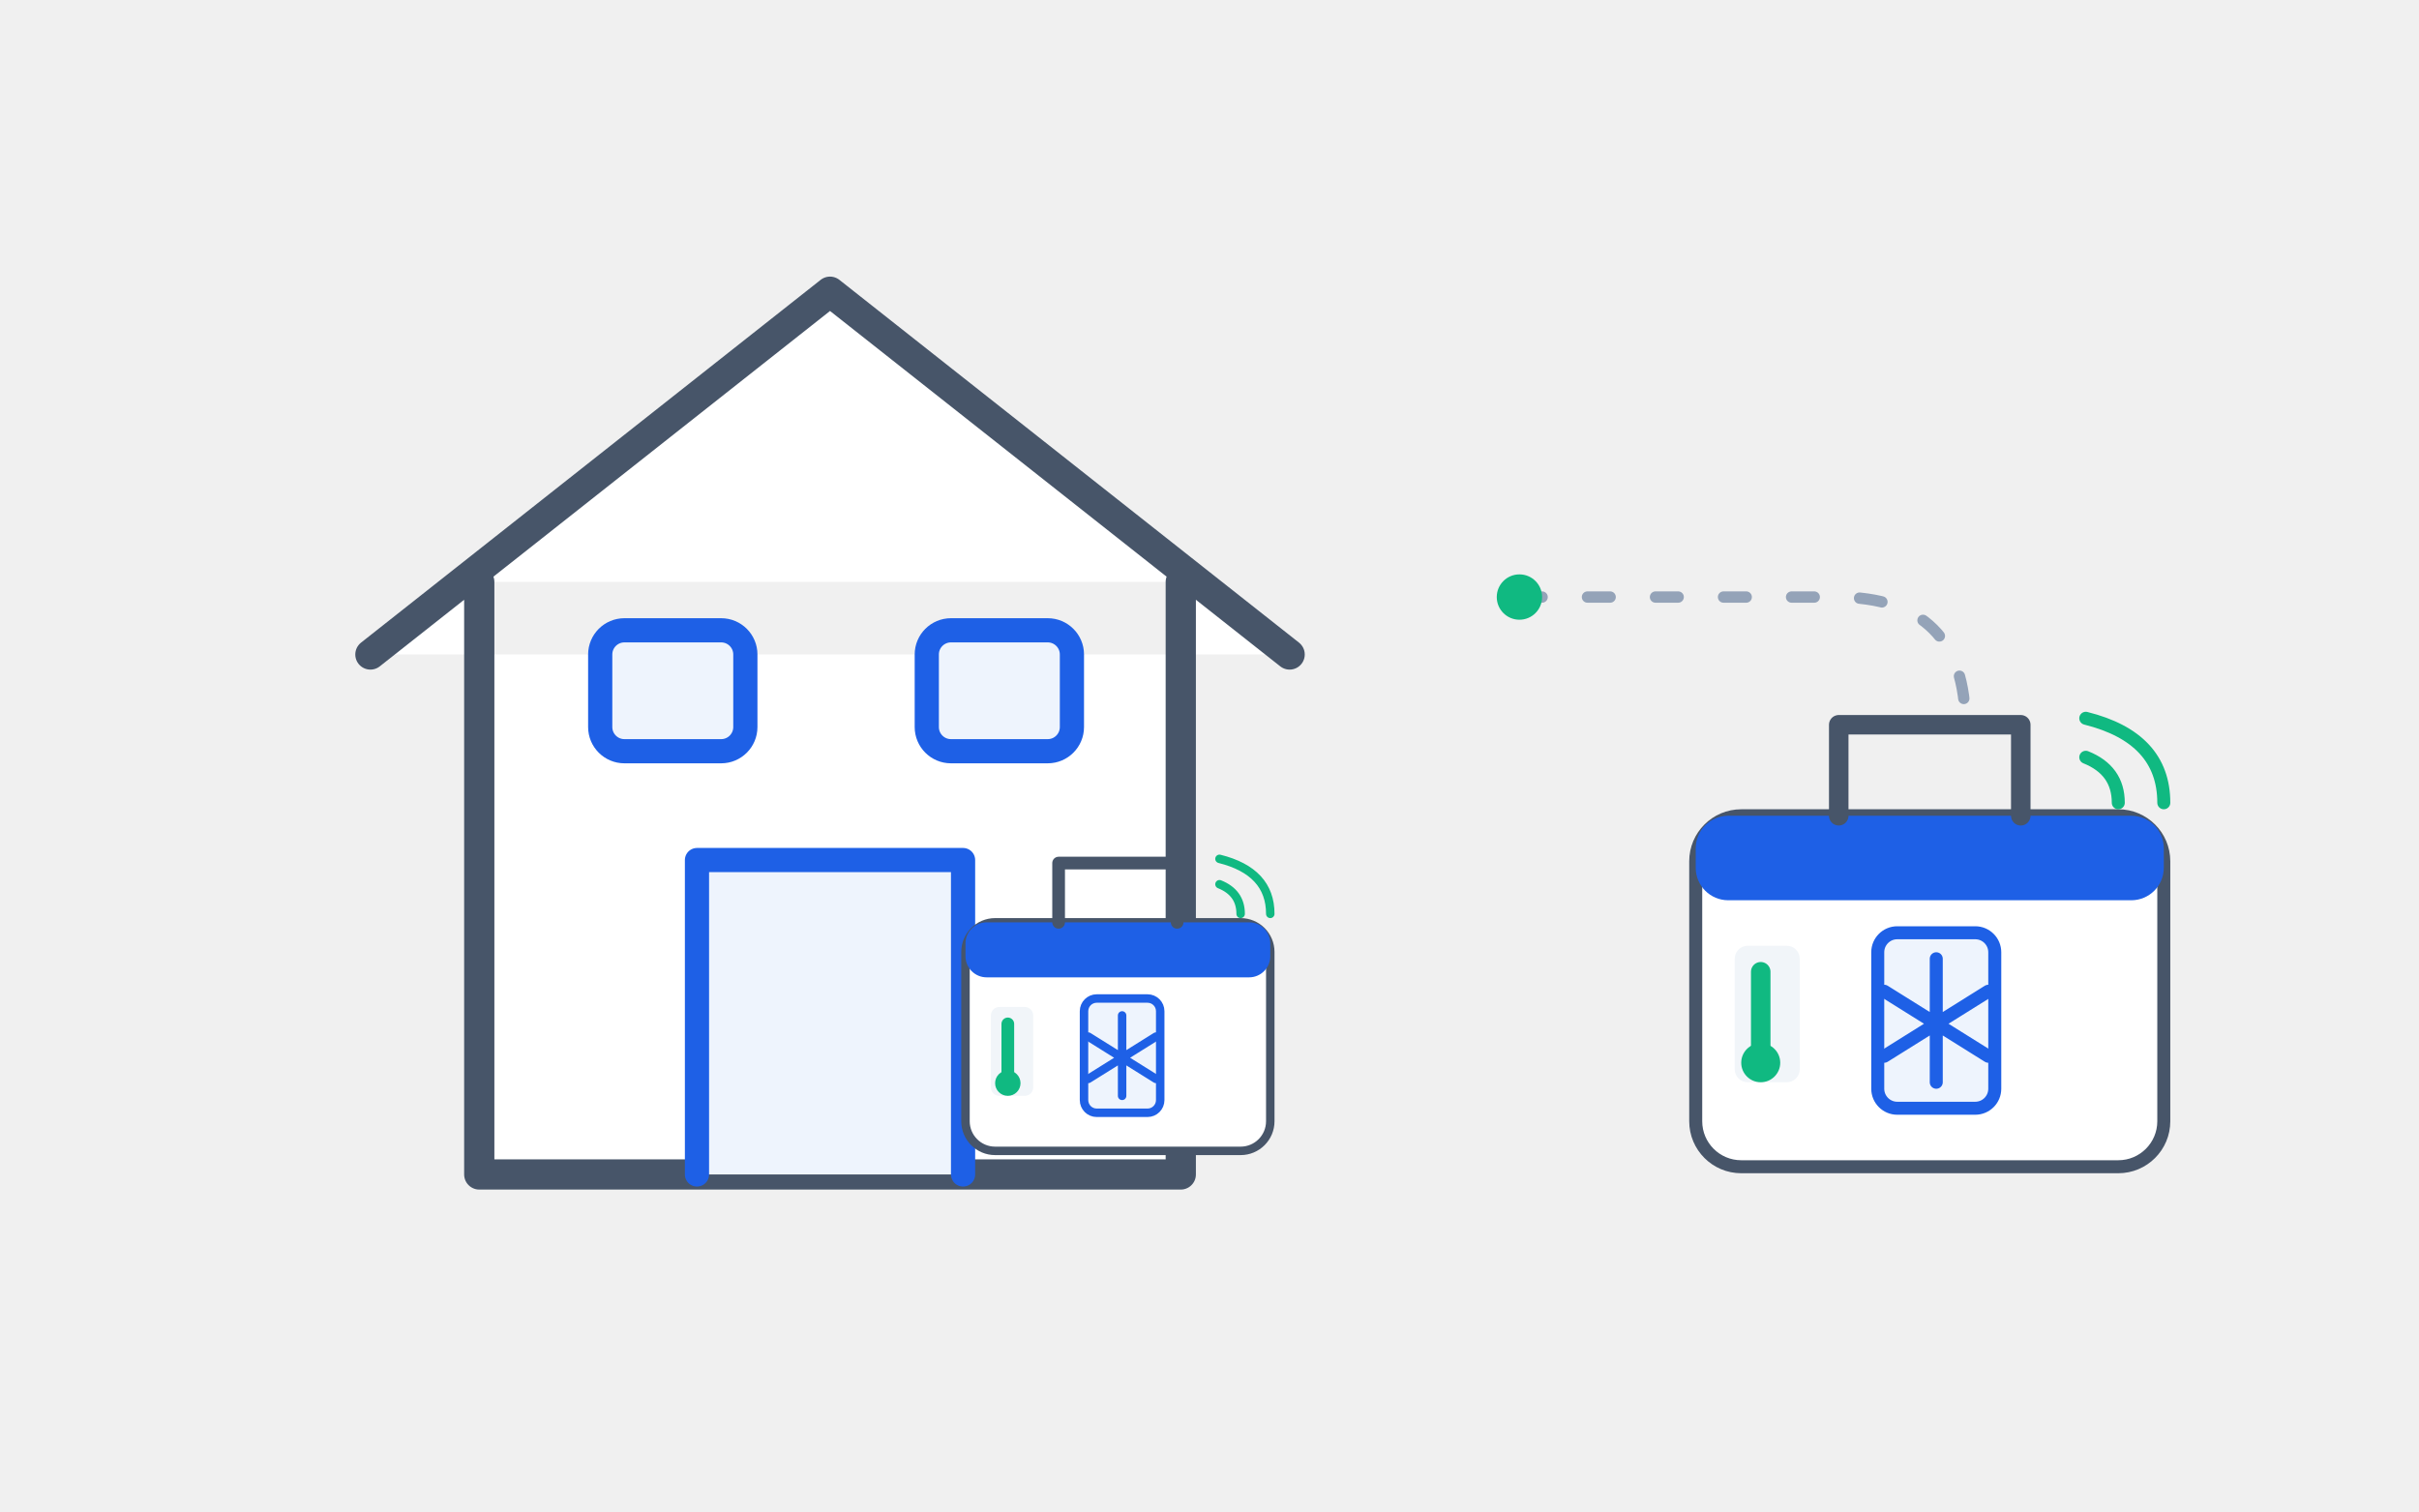
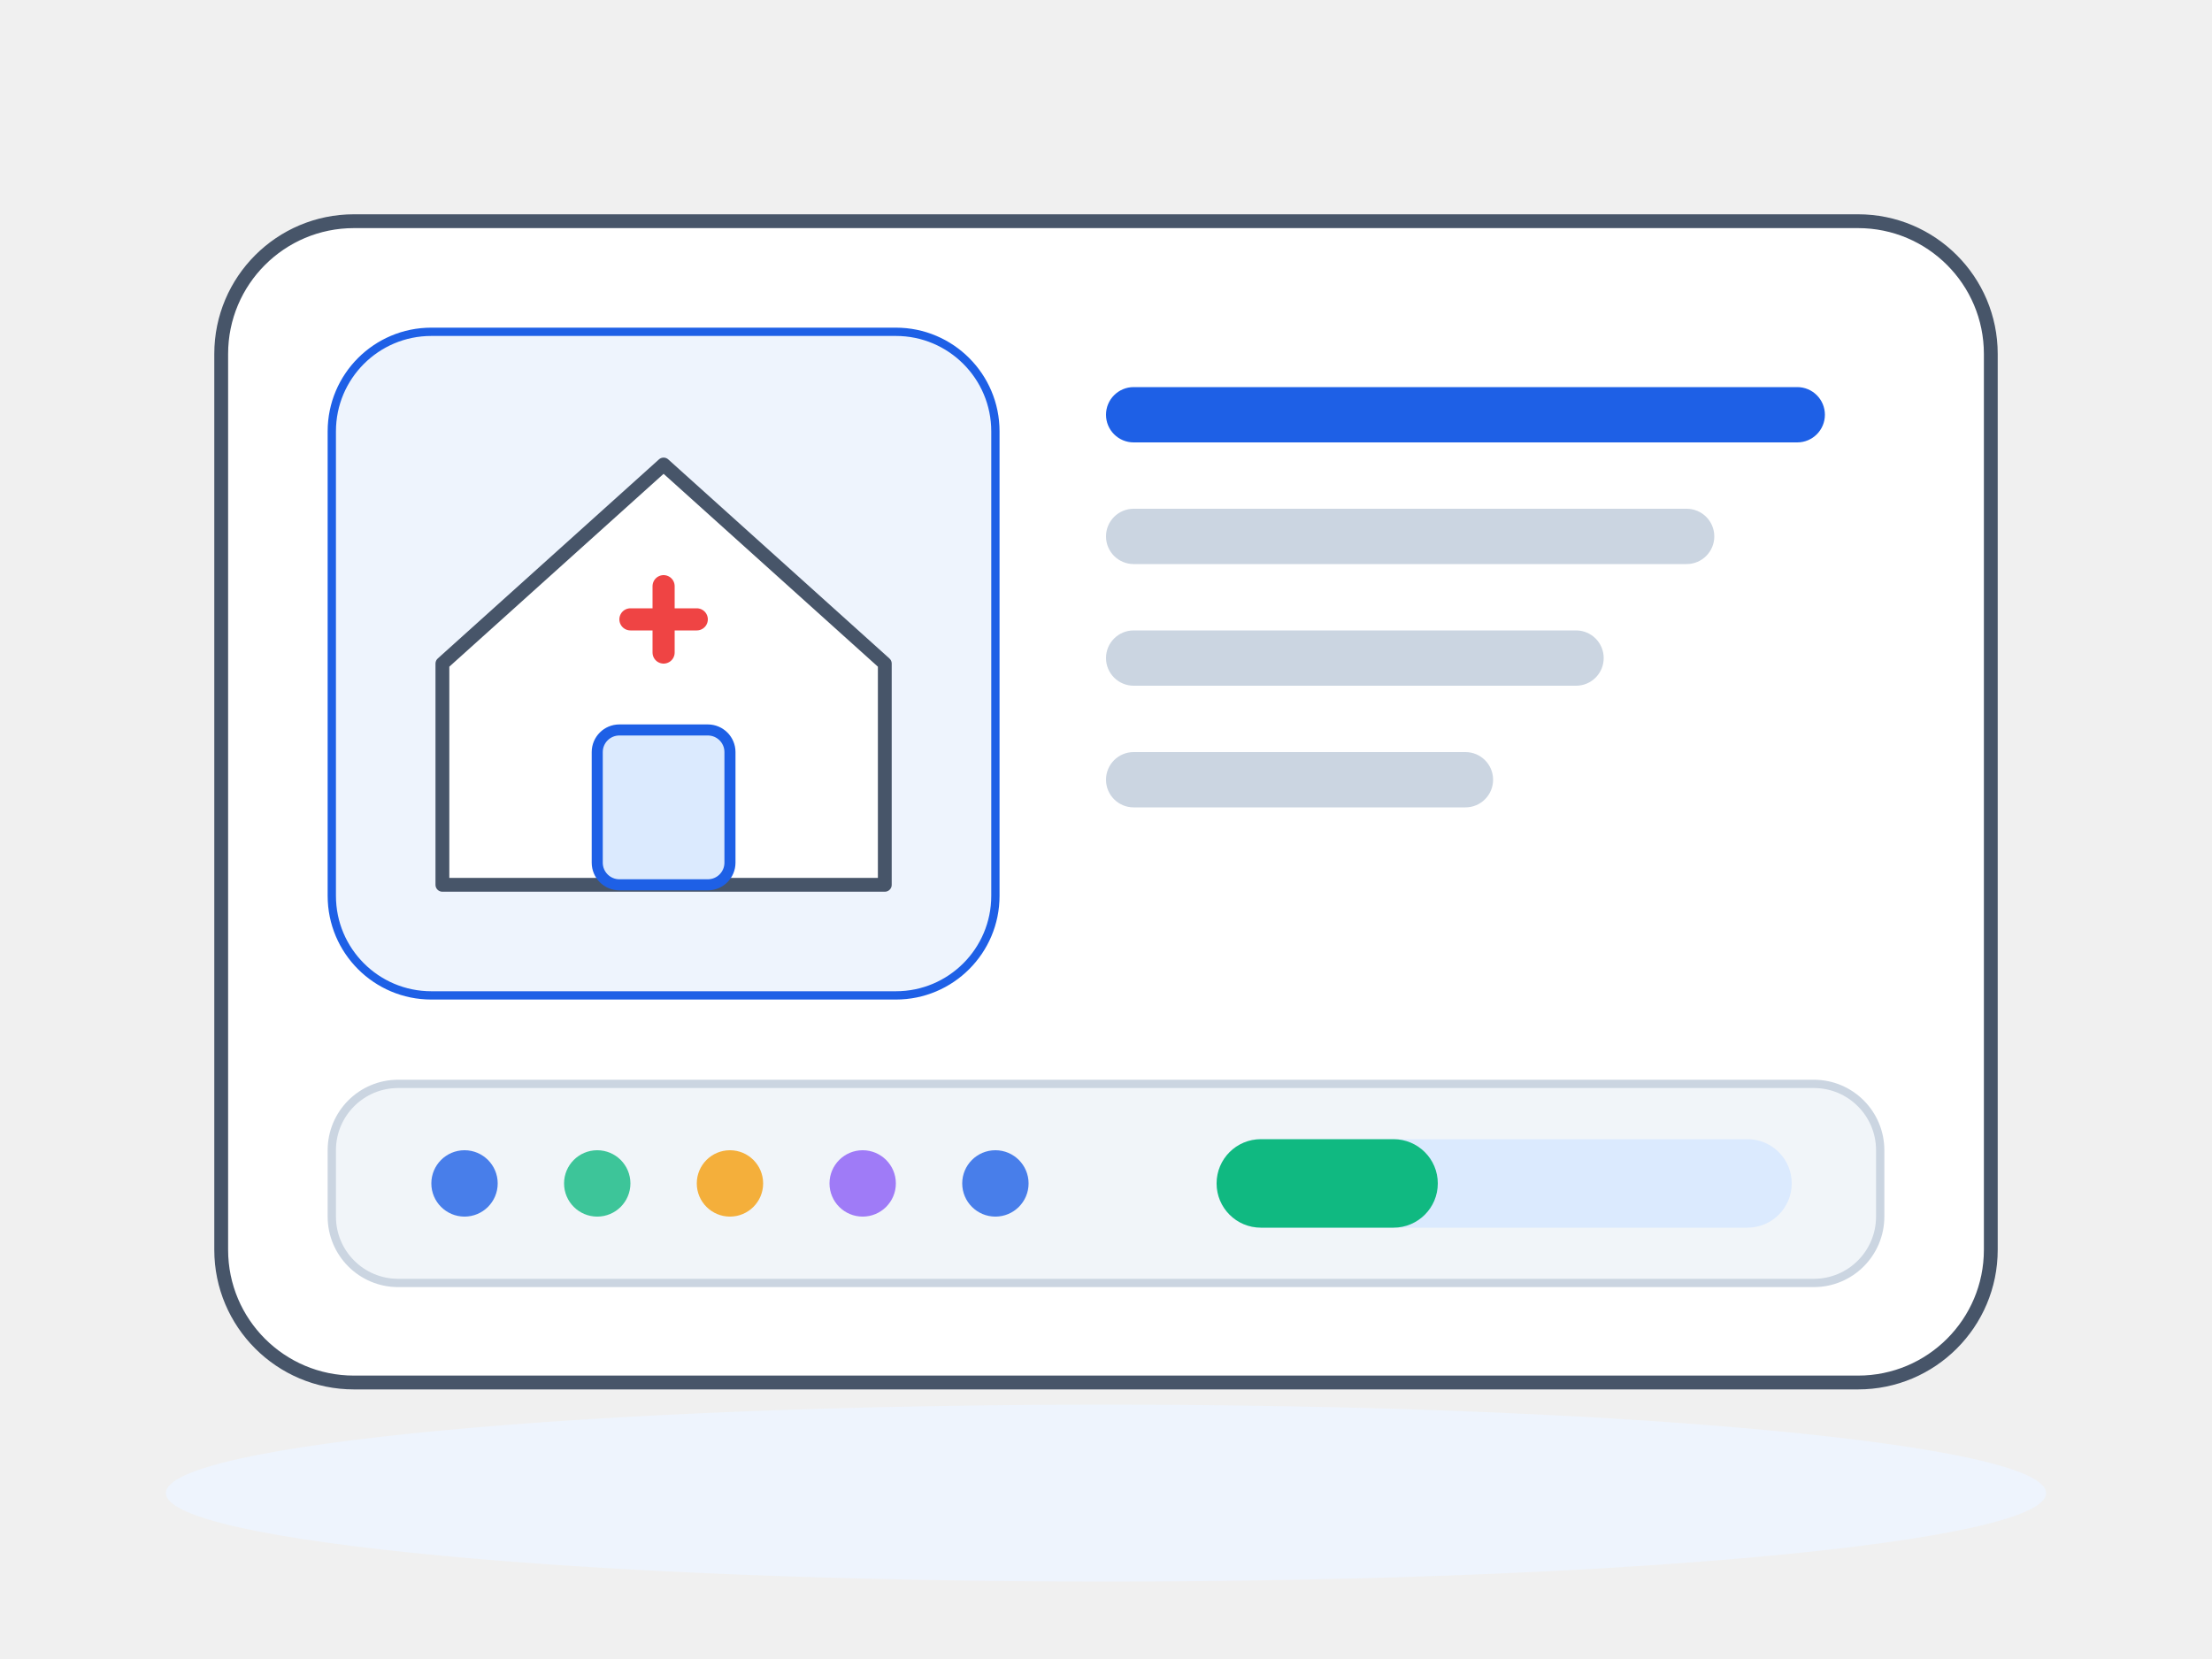
- <svg xmlns="http://www.w3.org/2000/svg" width="320" height="200" viewBox="0 0 320 200" fill="none" stroke-linecap="round" stroke-linejoin="round">
-   <g transform="translate(33 21) scale(1.6)">
-     <path d="m10 41 38-30 38 30M19 35v49h58V35" fill="#FFFFFF" stroke="#475569" stroke-width="2.5" />
-     <path d="M37 84V58h22v26" fill="#EEF4FD" stroke="#1E60E6" stroke-width="2" />
-     <rect x="29" y="39" width="12" height="10" rx="2" fill="#EEF4FD" stroke="#1E60E6" stroke-width="2" />
-     <rect x="56" y="39" width="12" height="10" rx="2" fill="#EEF4FD" stroke="#1E60E6" stroke-width="2" />
-     <g transform="translate(55 53) scale(0.35)">
-       <rect x="12" y="29" width="72" height="54" rx="7" fill="#FFFFFF" stroke="#475569" stroke-width="2" />
-       <rect x="12" y="29" width="72" height="13" rx="5" fill="#1E60E6" stroke="none" stroke-width="2" />
-       <path d="M34 29V15h28v14" fill="none" stroke="#475569" stroke-width="3" />
-       <rect x="40" y="47" width="18" height="27" rx="3" fill="#EEF4FD" stroke="#1E60E6" stroke-width="2" />
-       <path d="M49 51v19m-8-14 16 10m0-10-16 10" fill="none" stroke="#1E60E6" stroke-width="2" />
-       <rect x="18" y="49" width="10" height="21" rx="2" fill="#F1F5F9" stroke="none" stroke-width="2" />
-       <path d="M22 53L22 65" fill="none" stroke="#10B981" stroke-width="3" />
-       <circle cx="22" cy="67" r="3" fill="#10B981" stroke="none" stroke-width="2" />
-       <path d="M72 14q12 3 12 13m-12-7q5 2 5 7" fill="none" stroke="#10B981" stroke-width="2" />
-     </g>
+ <svg xmlns="http://www.w3.org/2000/svg" viewBox="0 0 400 300" fill="none" role="img" aria-label="sec-06-home-sampling">
+   <ellipse cx="200" cy="270" rx="170" ry="16" fill="#EEF4FD" />
+   <rect x="40" y="40" width="320" height="210" rx="24" fill="#FFFFFF" stroke="#475569" stroke-width="2.5" />
+   <rect x="60" y="60" width="120" height="120" rx="18" fill="#EEF4FD" stroke="#1E60E6" stroke-width="1.5" />
+   <rect x="200" y="70" width="130" height="10" rx="5" fill="#1E60E6" />
+   <rect x="200" y="92" width="110" height="10" rx="5" fill="#CBD5E1" />
+   <rect x="200" y="114" width="90" height="10" rx="5" fill="#CBD5E1" />
+   <rect x="200" y="136" width="70" height="10" rx="5" fill="#CBD5E1" />
+   <rect x="60" y="196" width="280" height="36" rx="12" fill="#F1F5F9" stroke="#CBD5E1" stroke-width="1.5" />
+   <circle cx="84" cy="214" r="6" fill="#1E60E6" opacity=".8" />
+   <circle cx="108" cy="214" r="6" fill="#10B981" opacity=".8" />
+   <circle cx="132" cy="214" r="6" fill="#F59E0B" opacity=".8" />
+   <circle cx="156" cy="214" r="6" fill="#8B5CF6" opacity=".8" />
+   <circle cx="180" cy="214" r="6" fill="#1E60E6" opacity=".8" />
+   <rect x="220" y="206" width="104" height="16" rx="8" fill="#DBEAFE" />
+   <rect x="220" y="206" width="40" height="16" rx="8" fill="#10B981">
+     <animate attributeName="width" values="16;104;16" dur="4s" repeatCount="indefinite" />
+   </rect>
+   <g transform="translate(120 120)">
+     <path d="M-40 0 L0 -36 L40 0 V40 H-40z" fill="#FFFFFF" stroke="#475569" stroke-width="2.5" stroke-linejoin="round" />
+     <rect x="-12" y="12" width="24" height="28" rx="4" fill="#DBEAFE" stroke="#1E60E6" stroke-width="2" />
+     <path d="M-6 -8 h12 M0 -14 v12" stroke="#EF4444" stroke-width="4" stroke-linecap="round" />
  </g>
-   <g transform="translate(214 83) scale(0.86)">
-     <rect x="12" y="29" width="72" height="54" rx="7" fill="#FFFFFF" stroke="#475569" stroke-width="2" />
-     <rect x="12" y="29" width="72" height="13" rx="5" fill="#1E60E6" stroke="none" stroke-width="2" />
-     <path d="M34 29V15h28v14" fill="none" stroke="#475569" stroke-width="3" />
-     <rect x="40" y="47" width="18" height="27" rx="3" fill="#EEF4FD" stroke="#1E60E6" stroke-width="2" />
-     <path d="M49 51v19m-8-14 16 10m0-10-16 10" fill="none" stroke="#1E60E6" stroke-width="2" />
-     <rect x="18" y="49" width="10" height="21" rx="2" fill="#F1F5F9" stroke="none" stroke-width="2" />
-     <path d="M22 53L22 65" fill="none" stroke="#10B981" stroke-width="3" />
-     <circle cx="22" cy="67" r="3" fill="#10B981" stroke="none" stroke-width="2" />
-     <path d="M72 14q12 3 12 13m-12-7q5 2 5 7" fill="none" stroke="#10B981" stroke-width="2" />
-   </g>
-   <path d="M201 79h42q17 0 17 17" fill="none" stroke="#94A3B8" stroke-width="1.5" stroke-dasharray="3 6" />
-   <circle cx="201" cy="79" r="3" fill="#10B981" stroke="none" stroke-width="2" />
</svg>
